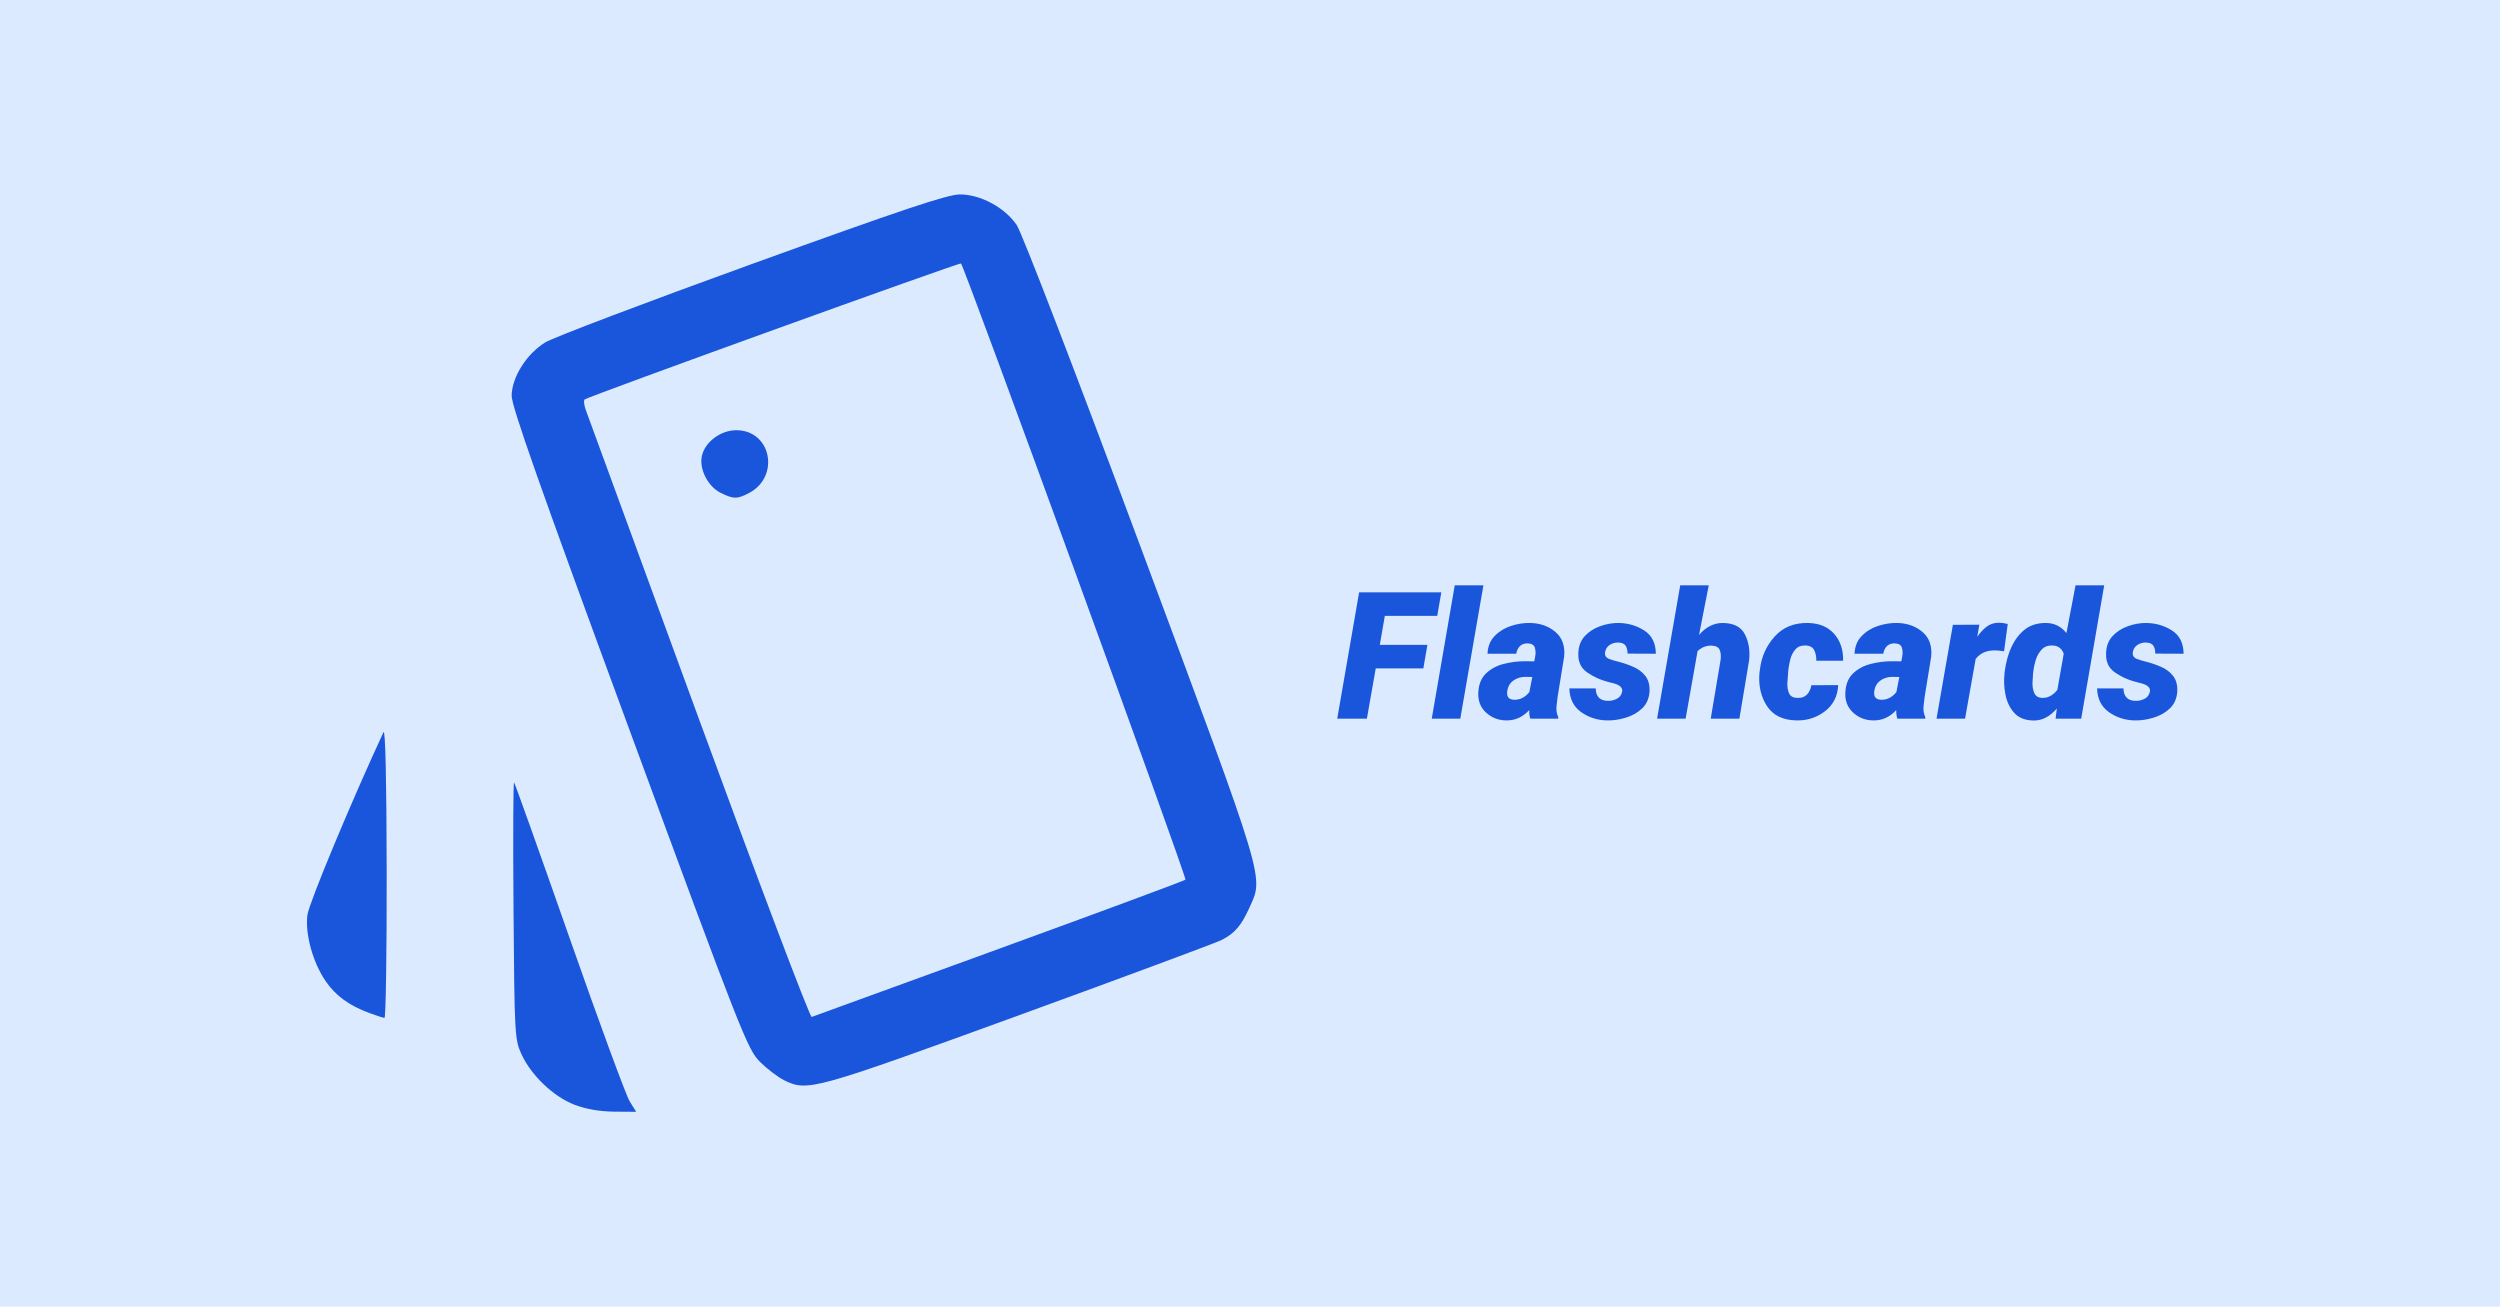
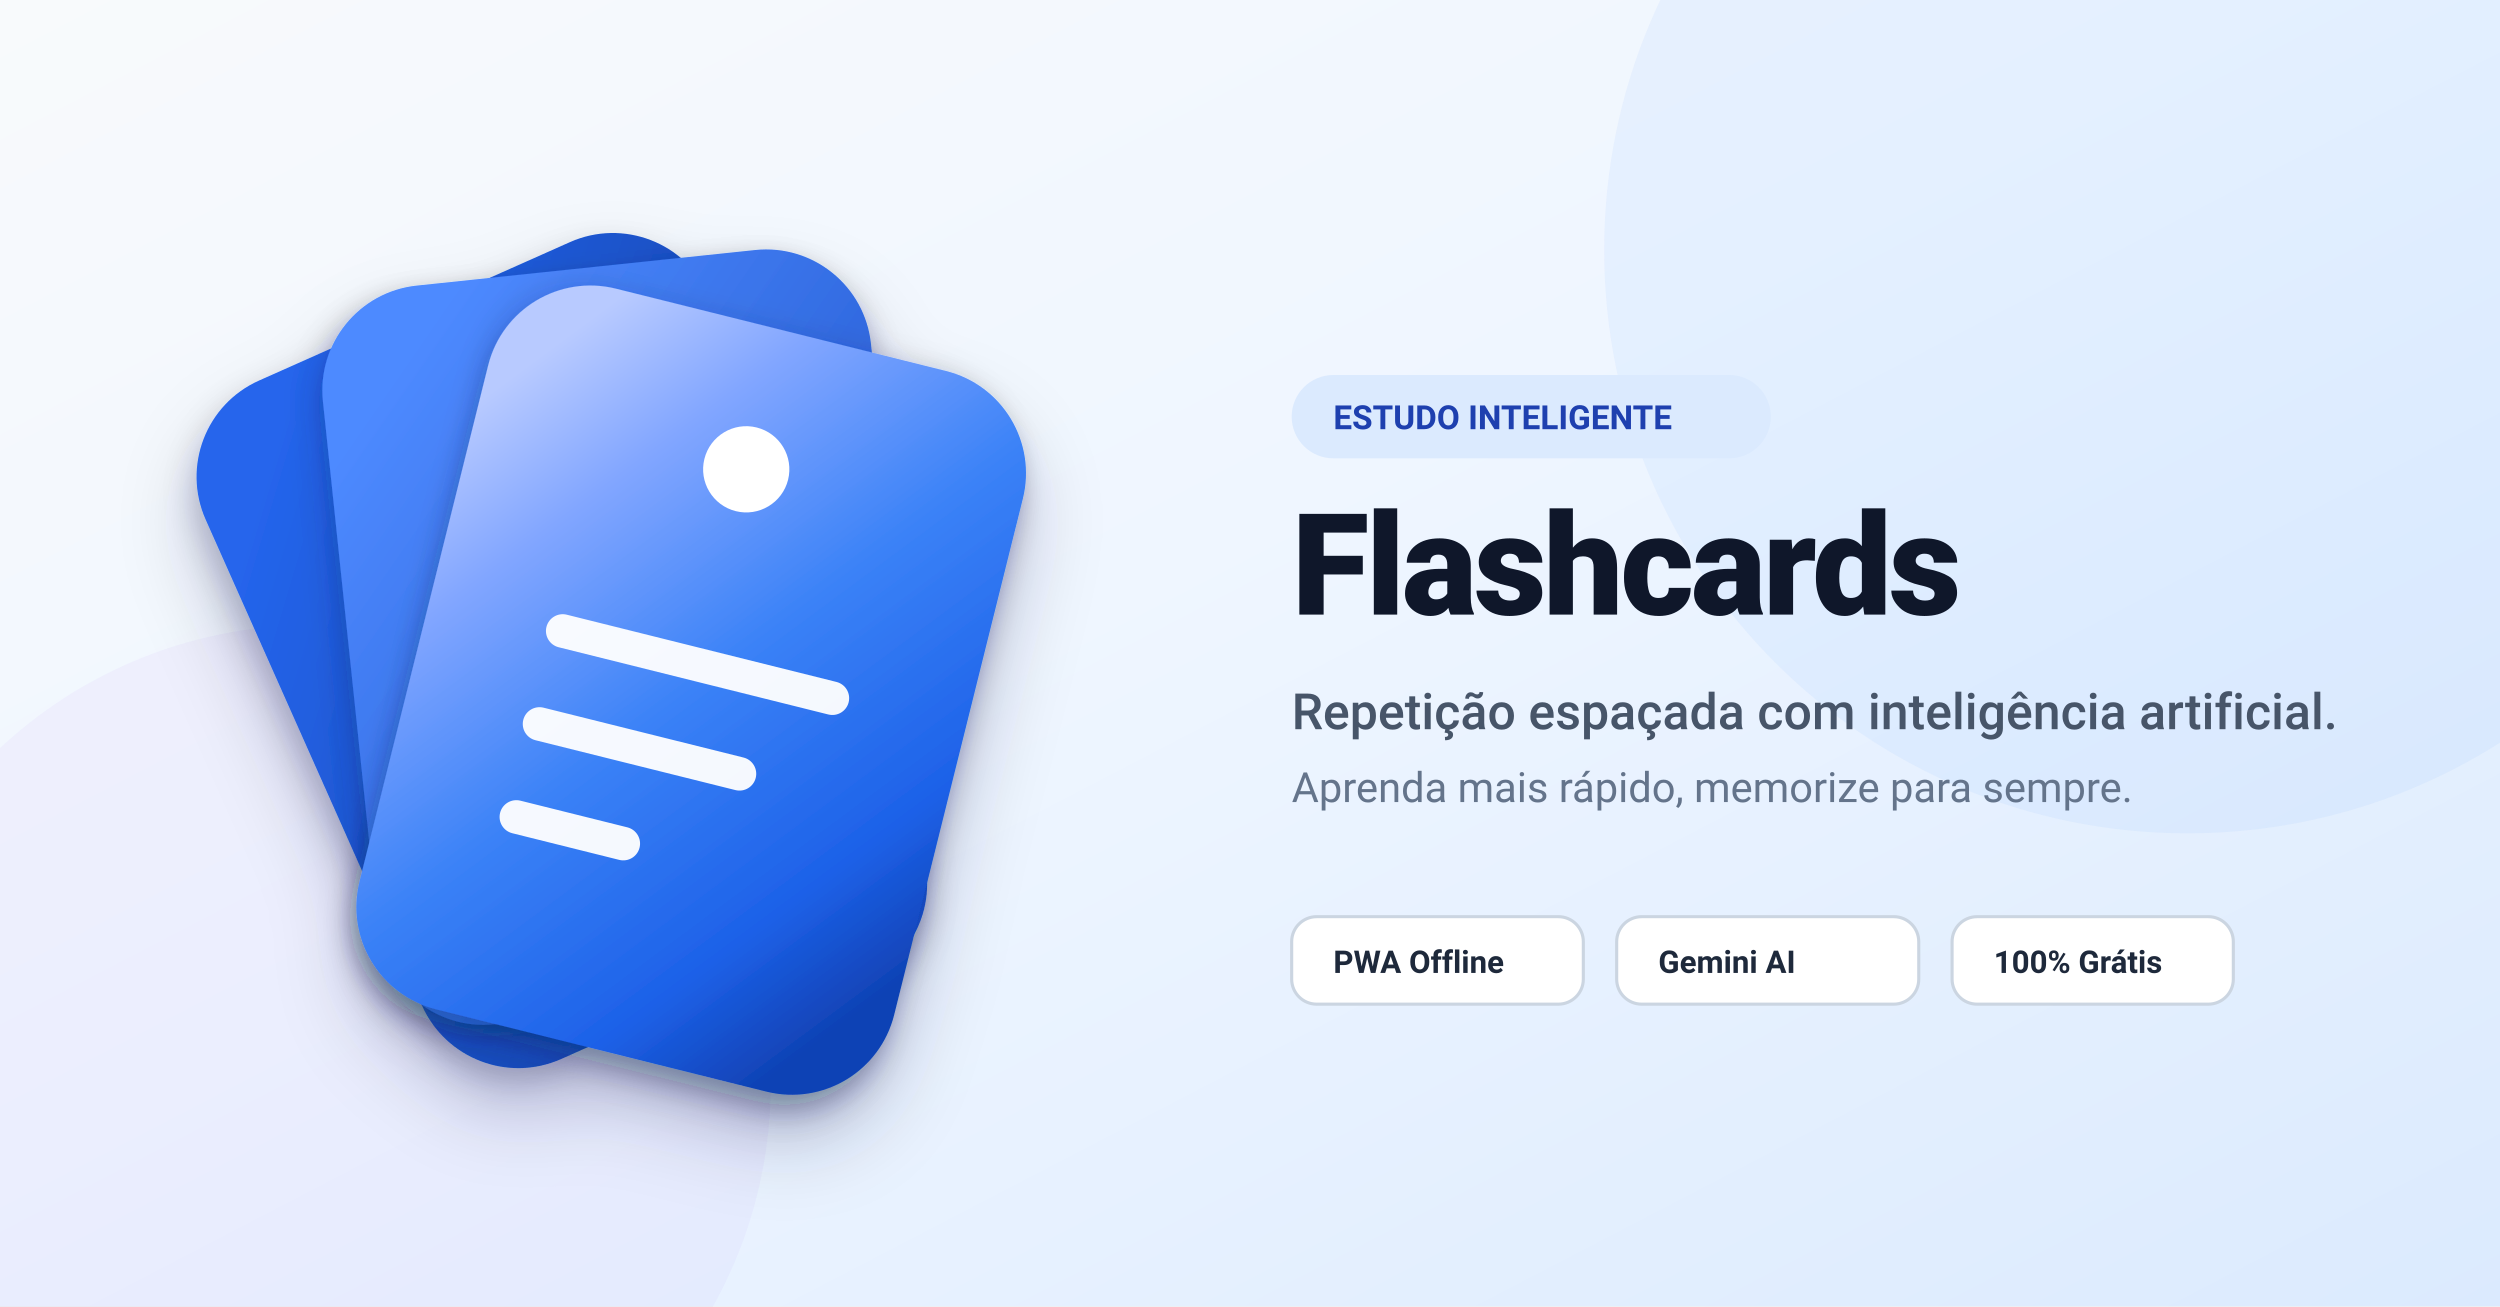
- <svg xmlns="http://www.w3.org/2000/svg" width="317.5mm" height="165.894mm" viewBox="0 0 317.5 165.894" version="1.1" id="svg1" xml:space="preserve">
-   <defs id="defs1" />
-   <g id="layer1">
-     <rect style="fill:#dbeafe;fill-opacity:1;stroke-width:0.736" id="rect2" width="317.5" height="165.894" x="0" y="-1.7763568e-15" />
-     <g id="g2" transform="translate(-1.668093)">
-       <path style="fill:#1a56db;fill-opacity:1;stroke-width:1.551" d="m 74.639,140.307 c -2.666,-1.024 -5.493,-3.712 -6.739,-6.41 -0.859,-1.859 -0.895,-2.501 -1.015,-18.325 -0.069,-9.019 -0.038,-16.311 0.069,-16.205 0.106,0.106 3.263,8.955 7.016,19.663 3.753,10.708 7.198,20.077 7.657,20.82 l 0.834,1.35 -2.803,-0.021 c -1.805,-0.014 -3.591,-0.324 -5.019,-0.873 z m 26.627,-3.11 c -0.79,-0.387 -2.179,-1.444 -3.087,-2.35 -1.574,-1.57 -2.342,-3.523 -16.608,-42.261 C 70.219,61.759 66.622,51.553 66.646,50.235 c 0.043,-2.354 1.909,-5.303 4.272,-6.752 1.009,-0.619 12.82,-5.099 26.245,-9.956 19.133,-6.921 24.841,-8.831 26.406,-8.834 2.613,-0.004 5.694,1.651 7.218,3.878 0.646,0.944 7.421,18.548 15.754,40.936 16.084,43.209 15.637,41.722 13.769,45.84 -1.005,2.215 -1.822,3.164 -3.455,4.015 -0.677,0.353 -12.305,4.672 -25.838,9.599 -26.123,9.509 -26.78,9.691 -29.751,8.236 z m 27.282,-16.704 c 12.861,-4.683 23.513,-8.631 23.671,-8.774 0.228,-0.207 -28.028,-77.779 -28.506,-78.256 -0.16,-0.16 -47.467,16.932 -47.807,17.273 -0.134,0.133 -0.059,0.743 0.165,1.355 0.224,0.612 6.677,18.233 14.34,39.159 7.663,20.925 14.117,37.981 14.343,37.902 0.226,-0.079 10.933,-3.975 23.794,-8.658 z M 93.192,62.591 c -1.615,-0.797 -2.75,-3.022 -2.386,-4.68 0.392,-1.784 2.38,-3.274 4.369,-3.274 4.45,0 5.612,5.914 1.573,8.002 -1.475,0.763 -1.923,0.757 -3.556,-0.049 z M 48.607,128.665 c -2.573,-0.943 -4.301,-2.197 -5.568,-4.038 -1.646,-2.393 -2.646,-6.023 -2.325,-8.442 0.199,-1.497 5.573,-14.404 9.654,-23.188 0.242,-0.52 0.391,5.971 0.409,17.743 0.016,10.21 -0.111,18.551 -0.28,18.535 -0.169,-0.016 -1.02,-0.29 -1.89,-0.609 z" id="path2" />
-       <text xml:space="preserve" style="font-style:italic;font-variant:normal;font-weight:900;font-stretch:normal;font-size:22.578px;font-family:Roboto;-inkscape-font-specification:'Roboto, Heavy Italic';font-variant-ligatures:normal;font-variant-caps:normal;font-variant-numeric:normal;font-variant-east-asian:normal;writing-mode:lr-tb;direction:ltr;fill:#1a56db;fill-opacity:1;stroke-width:0.056" x="171.482" y="91.276" id="text2">
-         <tspan id="tspan2" x="171.482" y="91.276">Flashcards</tspan>
+ <svg xmlns="http://www.w3.org/2000/svg" width="1200" height="627" viewBox="0 0 1200 627" fill="none">
+   <defs>
+     <linearGradient id="ogBg" x1="0%" y1="0%" x2="100%" y2="100%">
+       <stop offset="0%" stop-color="#f8fafc" />
+       <stop offset="45%" stop-color="#eff6ff" />
+       <stop offset="100%" stop-color="#dbeafe" />
+     </linearGradient>
+     <linearGradient id="ogHeroGrad" x1="12%" y1="8%" x2="88%" y2="92%">
+       <stop offset="0%" stop-color="#b8caff" />
+       <stop offset="20%" stop-color="#82a6ff" />
+       <stop offset="50%" stop-color="#3b82f7" />
+       <stop offset="82%" stop-color="#1d61e8" />
+       <stop offset="100%" stop-color="#1042b5" />
+     </linearGradient>
+     <linearGradient id="ogRearGrad" x1="15%" y1="10%" x2="85%" y2="90%">
+       <stop offset="0%" stop-color="#2565ec" />
+       <stop offset="100%" stop-color="#0e3a9c" />
+     </linearGradient>
+     <linearGradient id="ogMidGrad" x1="15%" y1="10%" x2="85%" y2="90%">
+       <stop offset="0%" stop-color="#4e8aff" />
+       <stop offset="100%" stop-color="#184ec6" />
+     </linearGradient>
+     <filter id="ogCardShadow" x="-25%" y="-25%" width="150%" height="150%">
+       <feGaussianBlur in="SourceAlpha" stdDeviation="16" result="b1" />
+       <feOffset in="b1" dx="0" dy="18" result="o1" />
+       <feFlood flood-color="#071b40" flood-opacity="0.22" result="c1" />
+       <feComposite in="c1" in2="o1" operator="in" result="s1" />
+       <feGaussianBlur in="SourceAlpha" stdDeviation="6" result="b2" />
+       <feOffset in="b2" dx="-2" dy="6" result="o2" />
+       <feFlood flood-color="#071b40" flood-opacity="0.18" result="c2" />
+       <feComposite in="c2" in2="o2" operator="in" result="s2" />
+       <feMerge>
+         <feMergeNode in="s1" />
+         <feMergeNode in="s2" />
+         <feMergeNode in="SourceGraphic" />
+       </feMerge>
+     </filter>
+     <filter id="ogLayerShadow" x="-20%" y="-20%" width="140%" height="140%">
+       <feGaussianBlur in="SourceAlpha" stdDeviation="6" result="blur" />
+       <feOffset in="blur" dx="-2" dy="5" result="off" />
+       <feFlood flood-color="#06163a" flood-opacity="0.25" result="col" />
+       <feComposite in="col" in2="off" operator="in" result="shad" />
+       <feMerge>
+         <feMergeNode in="shad" />
+         <feMergeNode in="SourceGraphic" />
+       </feMerge>
+     </filter>
+   </defs>
+   <rect width="1200" height="627" fill="url(#ogBg)" />
+   <circle cx="1050" cy="120" r="280" fill="#3b82f7" opacity="0.06" />
+   <circle cx="150" cy="520" r="220" fill="#7c3aed" opacity="0.04" />
+   <g transform="translate(310, 314) scale(1.15)" filter="url(#ogCardShadow)">
+     <g transform="rotate(-24) translate(-30, -15)">
+       <rect x="-115" y="-155" width="230" height="310" rx="44" fill="url(#ogRearGrad)" />
+       <circle cx="0" cy="-95" r="16" fill="#ffffff" opacity="0.30" />
+     </g>
+     <g transform="rotate(-6) translate(-8, -8)" filter="url(#ogLayerShadow)">
+       <rect x="-115" y="-155" width="230" height="310" rx="44" fill="url(#ogMidGrad)" />
+       <circle cx="0" cy="-95" r="16" fill="#ffffff" opacity="0.45" />
+     </g>
+     <g transform="rotate(14) translate(22, 10)" filter="url(#ogLayerShadow)">
+       <rect x="-115" y="-155" width="230" height="310" rx="44" fill="url(#ogHeroGrad)" />
+       <circle cx="0" cy="-95" r="18" fill="#ffffff" />
+       <rect x="-65" y="-18" width="130" height="14" rx="7" fill="#ffffff" opacity="0.95" />
+       <rect x="-65" y="22" width="100" height="14" rx="7" fill="#ffffff" opacity="0.95" />
+       <rect x="-65" y="62" width="60" height="14" rx="7" fill="#ffffff" opacity="0.95" />
+     </g>
+   </g>
+   <g transform="translate(620, 180)">
+     <rect x="0" y="0" width="230" height="40" rx="20" fill="#dbeafe" />
+     <text x="20" y="26" font-family="-apple-system, BlinkMacSystemFont, 'Segoe UI', Roboto, sans-serif" font-size="16" font-weight="700" fill="#1e40af">
+       ESTUDO INTELIGENTE
+     </text>
+     <text x="0" y="115" font-family="-apple-system, BlinkMacSystemFont, 'Segoe UI', Roboto, sans-serif" font-size="68" font-weight="900" fill="#0f172a" letter-spacing="-1.5">
+       Flashcards
+     </text>
+     <text x="0" y="170" font-family="-apple-system, BlinkMacSystemFont, 'Segoe UI', Roboto, sans-serif" font-size="24" font-weight="500" fill="#475569">
+       Repetição espaçada com inteligência artificial.
+     </text>
+     <text x="0" y="205" font-family="-apple-system, BlinkMacSystemFont, 'Segoe UI', Roboto, sans-serif" font-size="20" font-weight="400" fill="#64748b">
+       Aprenda mais rápido, memorize para sempre.
+     </text>
+     <g transform="translate(0, 260)">
+       <rect x="0" y="0" width="140" height="42" rx="12" fill="#ffffff" stroke="#cbd5e1" stroke-width="1.5" />
+       <text x="20" y="27" font-family="-apple-system, BlinkMacSystemFont, 'Segoe UI', Roboto, sans-serif" font-size="15" font-weight="600" fill="#1e293b">
+         PWA Offline
+       </text>
+       <rect x="156" y="0" width="145" height="42" rx="12" fill="#ffffff" stroke="#cbd5e1" stroke-width="1.5" />
+       <text x="176" y="27" font-family="-apple-system, BlinkMacSystemFont, 'Segoe UI', Roboto, sans-serif" font-size="15" font-weight="600" fill="#1e293b">
+         Gemini AI
+       </text>
+       <rect x="317" y="0" width="135" height="42" rx="12" fill="#ffffff" stroke="#cbd5e1" stroke-width="1.5" />
+       <text x="337" y="27" font-family="-apple-system, BlinkMacSystemFont, 'Segoe UI', Roboto, sans-serif" font-size="15" font-weight="600" fill="#1e293b">
+         100% Grátis
      </text>
    </g>
  </g>
</svg>
